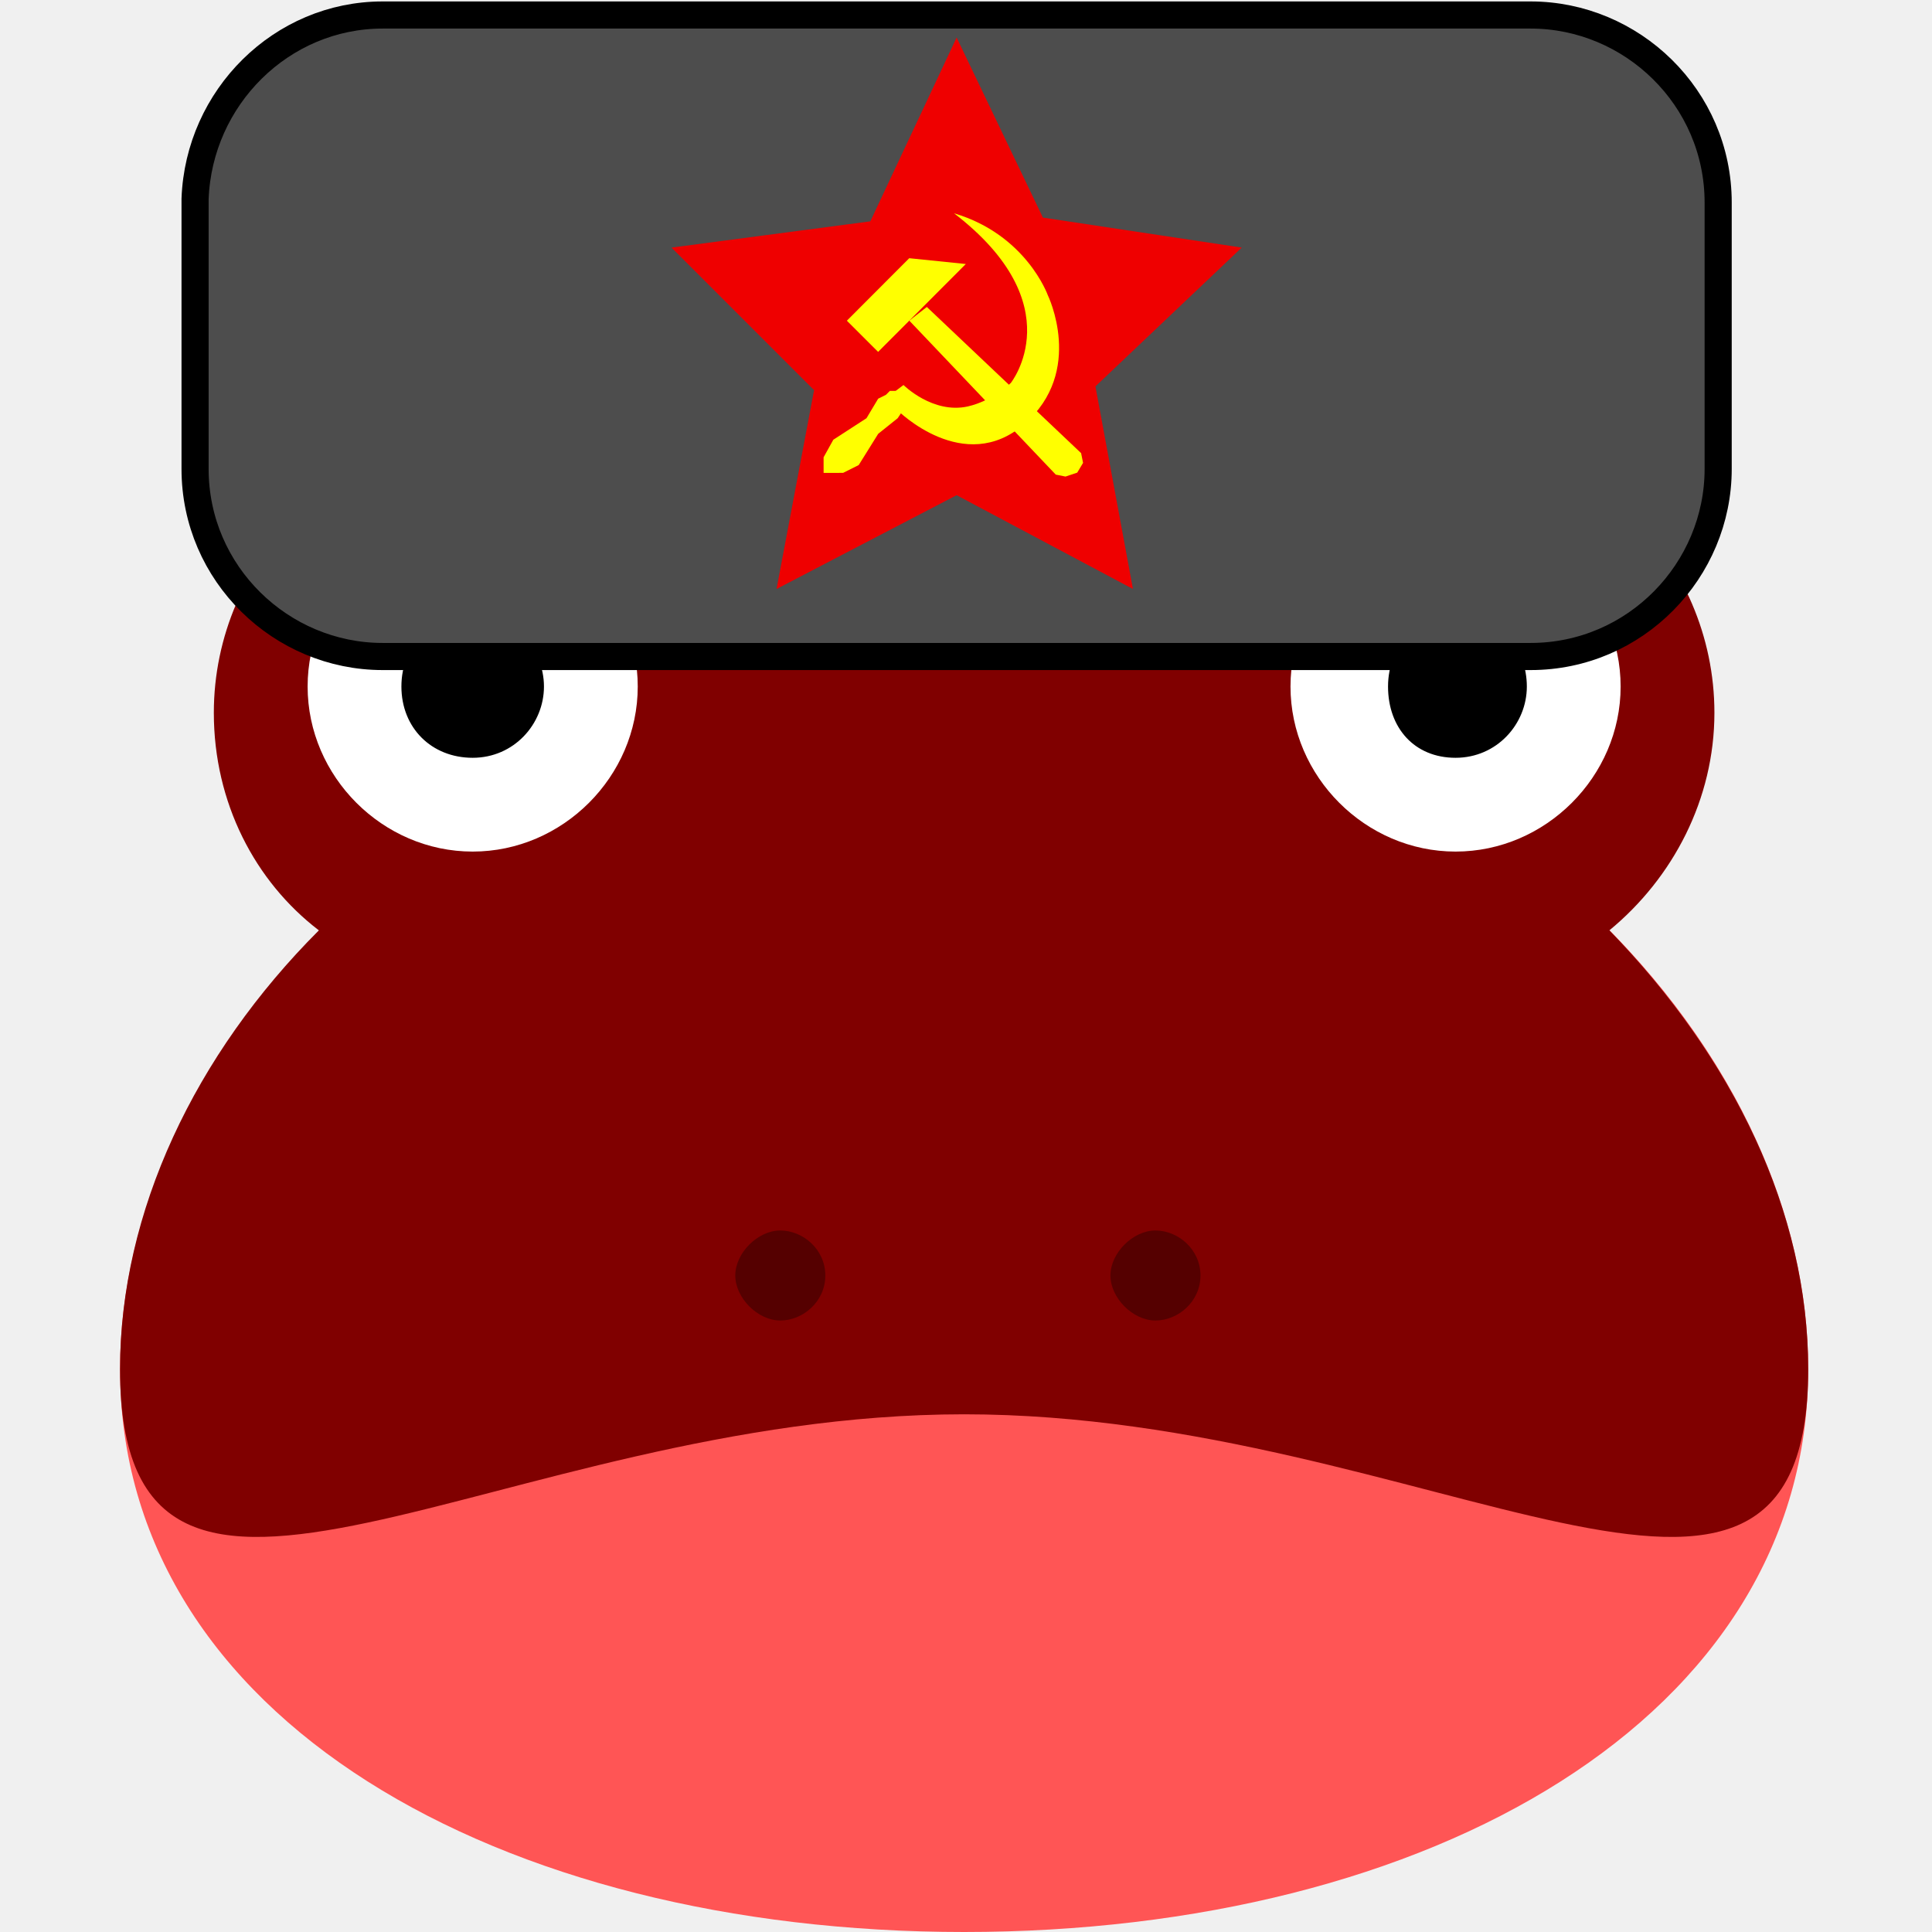
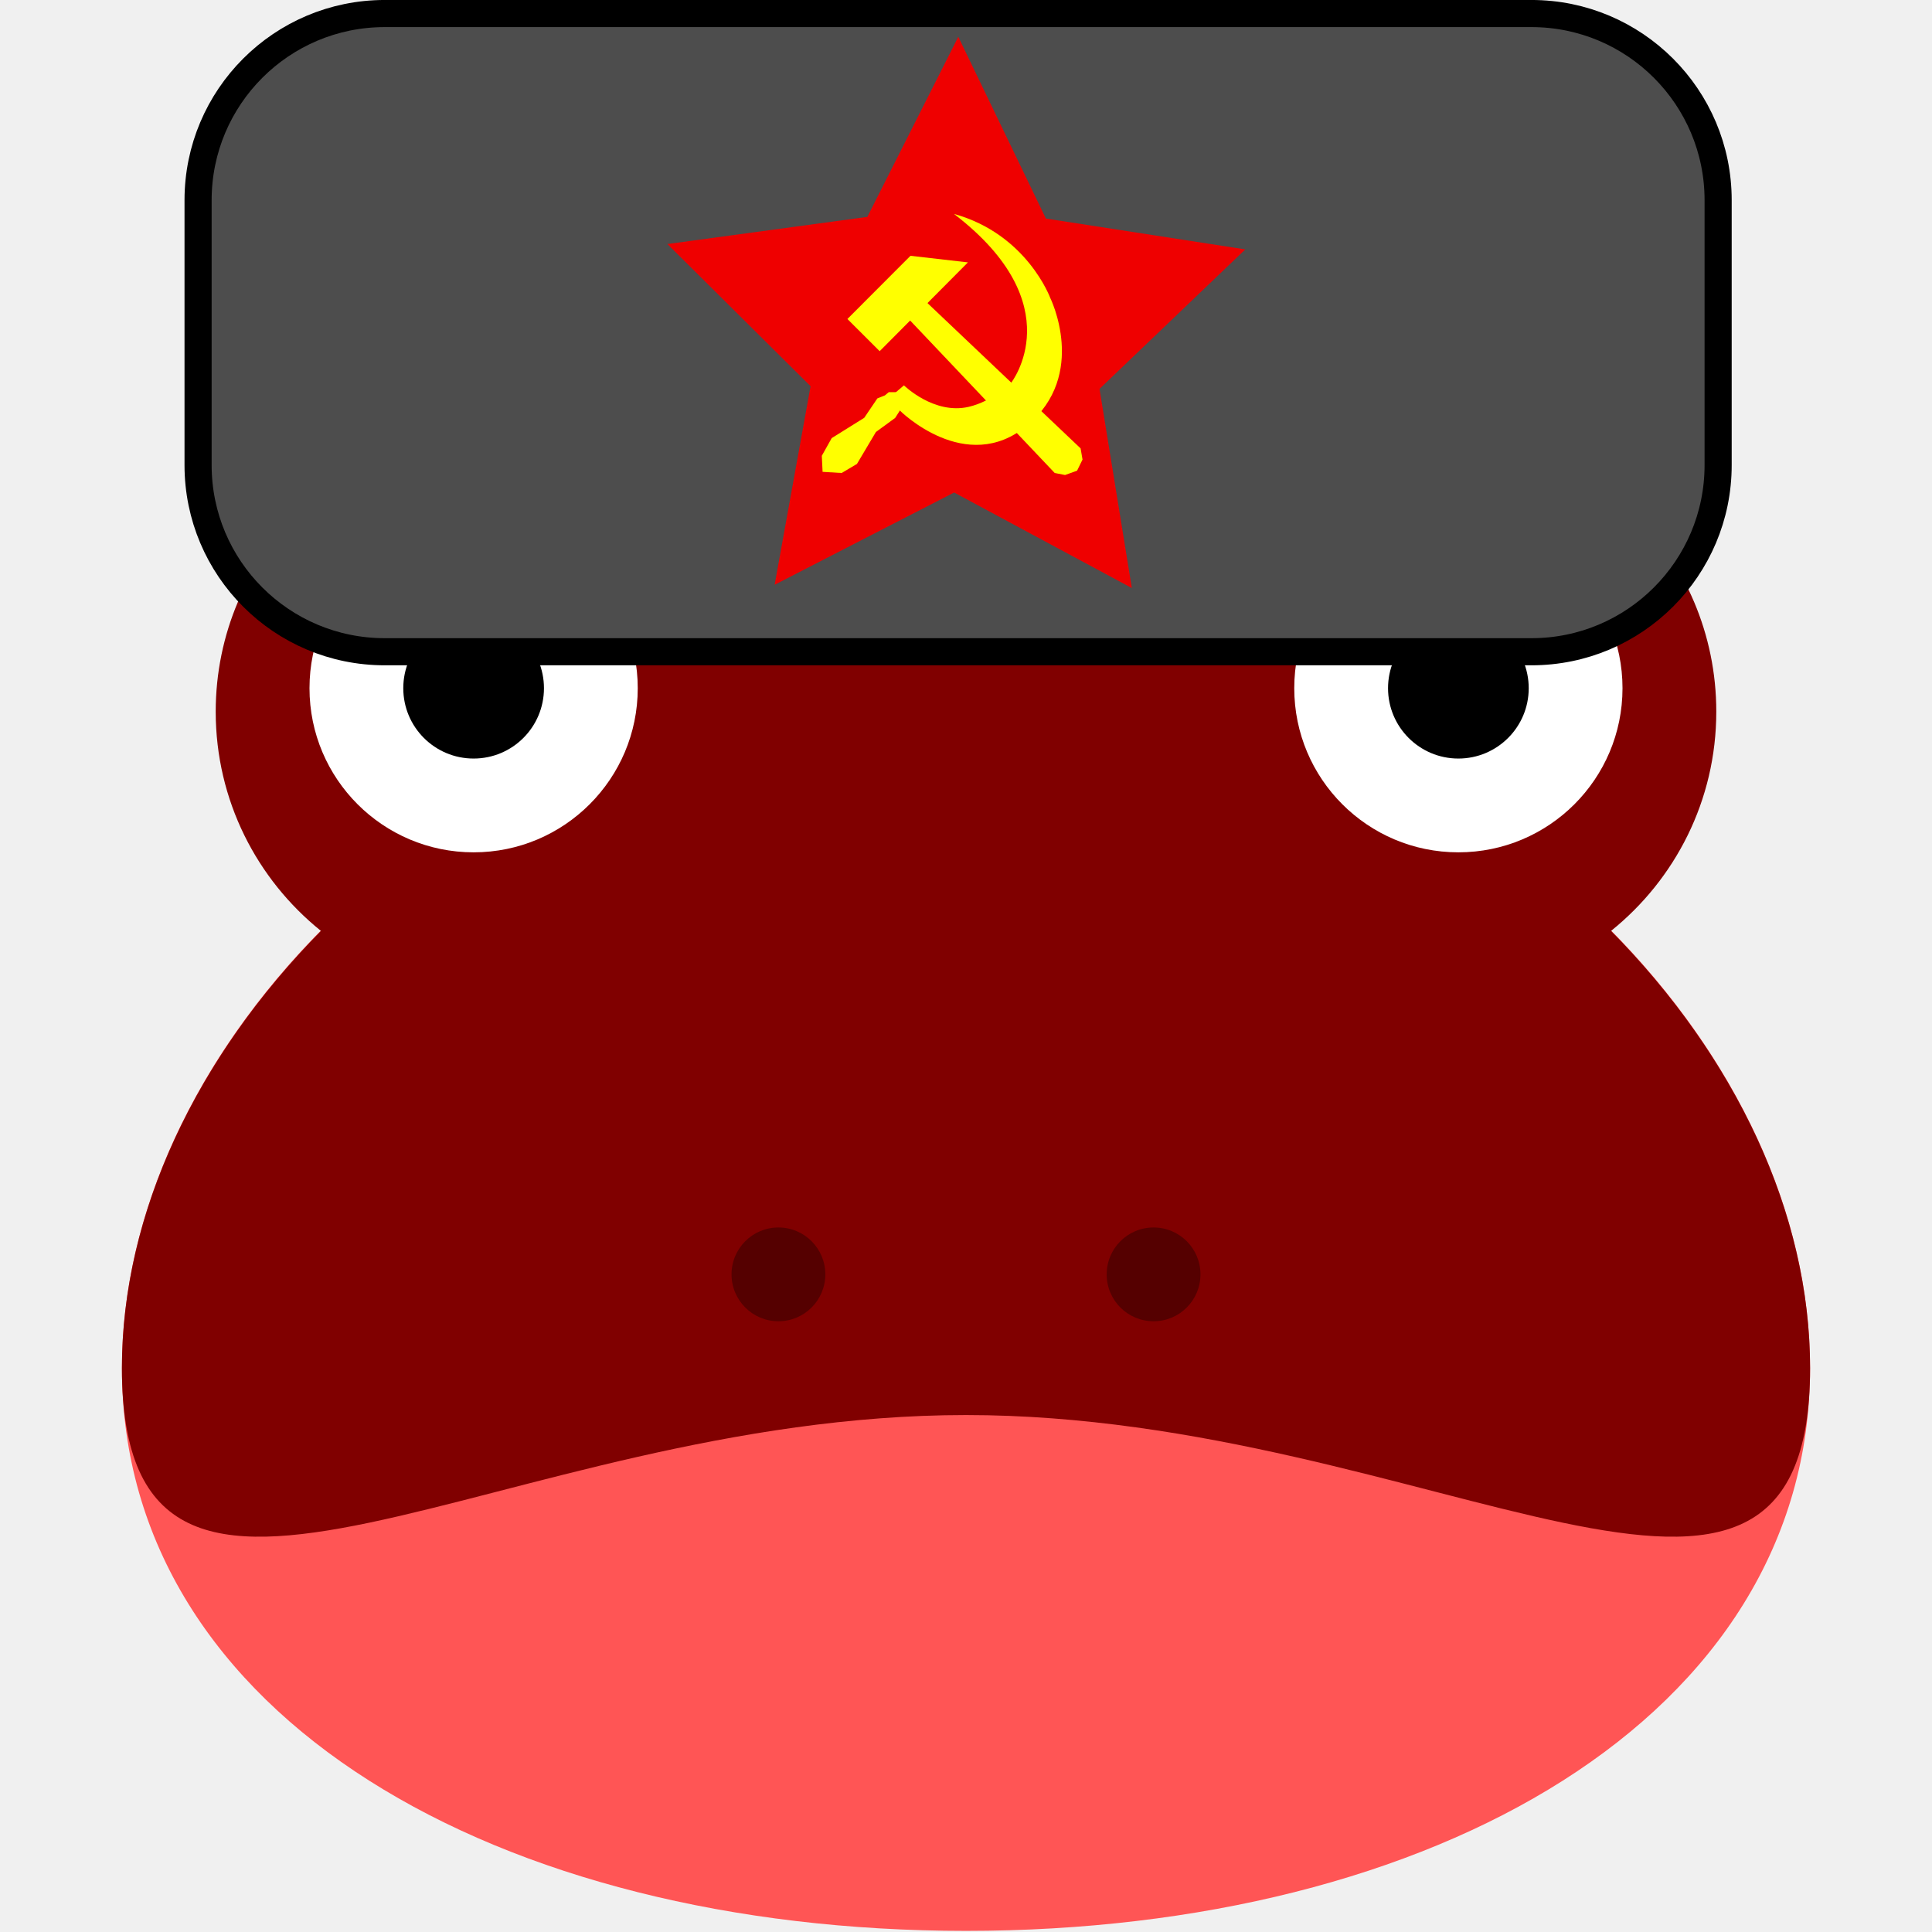
- <svg xmlns="http://www.w3.org/2000/svg" version="1.1" id="svg2" x="0px" y="0px" viewBox="0 0 51.5 51.5" style="enable-background:new 0 0 51.5 51.5;" xml:space="preserve">
-   <style type="text/css">
- 	.st0{fill:#FF5555;}
- 	.st1{fill:#800000;}
- 	.st2{fill:#FFFFFF;}
- 	.st3{fill:#550000;}
- 	.st4{fill:#4D4D4D;stroke:#000000;stroke-width:0.723;}
- 	.st5{fill:#EF0000;}
- 	.st6{fill:#FFFF00;}
- </style>
-   <g>
-     <path id="path22" class="st0" d="   M48.2,36.5c0,9.3-10.1,15-22.5,15s-22.5-5.7-22.5-15s10.1-18.8,22.5-18.8S48.2,27.1,48.2,36.5" />
-     <path id="path26" class="st1" d="   M42.9,24.8c1.7-1.4,2.8-3.5,2.8-5.8c0-4.1-3.4-7.5-7.5-7.5c-3.6,0-6.6,2.5-7.3,5.9c-1.6-0.6-3.4-0.9-5.2-0.9   c-1.8,0-3.6,0.3-5.2,0.9c-0.8-3.3-3.7-5.9-7.3-5.9c-4.1,0-7.5,3.4-7.5,7.5c0,2.4,1.1,4.5,2.8,5.8c-3.3,3.3-5.3,7.5-5.3,11.7   c0,9.3,10.1,1.2,22.5,1.2c12.4,0,22.5,8.1,22.5-1.2C48.2,32.3,46.2,28.2,42.9,24.8" />
-     <path id="path30" class="st2" d="   M17,18.3c0,2.4-2,4.4-4.4,4.4s-4.4-2-4.4-4.4s2-4.4,4.4-4.4S17,15.9,17,18.3" />
-     <path id="path34" d="M14.5,18.3   c0,1-0.8,1.9-1.9,1.9s-1.9-0.8-1.9-1.9s0.8-1.9,1.9-1.9S14.5,17.3,14.5,18.3" />
-     <path id="path38" class="st2" d="   M43.2,18.3c0,2.4-2,4.4-4.4,4.4s-4.4-2-4.4-4.4s2-4.4,4.4-4.4S43.2,15.9,43.2,18.3" />
-     <path id="path42" d="M40.7,18.3   c0,1-0.8,1.9-1.9,1.9S37,19.4,37,18.3s0.8-1.9,1.9-1.9S40.7,17.3,40.7,18.3" />
-     <path id="path46" class="st3" d="   M22,34c0,0.7-0.6,1.2-1.2,1.2s-1.2-0.6-1.2-1.2s0.6-1.2,1.2-1.2S22,33.3,22,34" />
-     <path id="path50" class="st3" d="   M32,34c0,0.7-0.6,1.2-1.2,1.2s-1.2-0.6-1.2-1.2s0.6-1.2,1.2-1.2S32,33.3,32,34" />
-   </g>
-   <g>
-     <path id="rect833" class="st4" d="M10.2,0.4h30.6c2.7,0,5,2.2,5,5   v7.1c0,2.7-2.2,5-5,5H10.2c-2.7,0-5-2.2-5-5V5.3C5.3,2.6,7.5,0.4,10.2,0.4z" />
-     <path id="path838" class="st5" d="   M30.2,15.7l-4.7-2.5l-4.8,2.5l1-5.3l-3.8-3.8l5.3-0.7L25.5,1l2.3,4.8l5.3,0.8l-3.9,3.7L30.2,15.7z" />
-     <g id="g961" transform="matrix(0.5195159,-0.5205447,0.5205447,0.5195159,50.3077,-28.19289)">
-       <g id="g945">
-         <path id="path939" class="st6" d="M-62,10.2V8.6h3.2l1.3,1.6L-62,10.2z" />
-         <path id="path941" class="st6" d="M-60.4,10.2l-0.2,7.7l0.2,0.3     l0.4,0.2l0.4-0.1l0.2-0.3l-0.2-7.7L-60.4,10.2z" />
-       </g>
-       <g id="g953">
-         <path id="path947" class="st6" d="M-56.5,8.6     c0.7,5.4-2.9,5.8-2.9,5.8s-0.9,0-1.7-0.5c-1.1-0.7-1.1-2.2-1.1-2.2l-0.7-0.1l-0.1,0.6c0,0,0,3.4,2.9,3.6s3.9-2.7,3.9-2.7     S-55.2,11-56.5,8.6z" />
-         <path id="path949" class="st6" d="M-62.5,11.7l-0.2-0.2l-0.2,0l-0.3-0.1l-0.8,0.2l-1.4-0.3     l-0.7,0.2l-0.4,0.4l0.5,0.5l0.6,0.2l1.3-0.3l0.9,0.1l0.5-0.1L-62.5,11.7z" />
-       </g>
+ <svg xmlns="http://www.w3.org/2000/svg" viewBox="0 0 51.5 51.5" xml:space="preserve" version="1.1" id="svg2" width="51.5" height="51.5">
+   <defs id="defs6">
+     <clipPath id="clipPath16" clipPathUnits="userSpaceOnUse">
+       <path id="path18" d="M 0,36 H 36 V 0 H 0 Z" />
+     </clipPath>
+   </defs>
+   <path id="path22" style="fill:#ff5555;fill-opacity:1;fill-rule:nonzero;stroke:none;stroke-width:1.25" d="m 48.25,36.47 c 0,9.32 -10.074,15 -22.5,15 -12.426,0 -22.5,-5.68 -22.5,-15 0,-9.32 10.074,-18.75 22.5,-18.75 12.426,0 22.5,9.43 22.5,18.75" />
+   <path id="path26" style="fill:#800000;fill-opacity:1;fill-rule:nonzero;stroke:none;stroke-width:1.25" d="m 42.944,24.815 c 1.71,-1.375 2.806,-3.481 2.806,-5.845 0,-4.141 -3.357,-7.5 -7.5,-7.5 -3.576,0 -6.562,2.506 -7.312,5.856 -1.611,-0.604 -3.355,-0.948 -5.188,-0.948 -1.831,0 -3.576,0.344 -5.186,0.948 -0.751,-3.35 -3.737,-5.856 -7.314,-5.856 -4.141,0 -7.5,3.359 -7.5,7.5 0,2.364 1.097,4.47 2.806,5.845 -3.306,3.35 -5.306,7.511 -5.306,11.655 0,9.32 10.074,1.25 22.5,1.25 12.428,0 22.5,8.07 22.5,-1.25 0,-4.144 -1.999,-8.305 -5.306,-11.655" />
+   <path id="path30" style="fill:#ffffff;fill-opacity:1;fill-rule:nonzero;stroke:none;stroke-width:1.25" d="m 17,18.345 c 0,2.416 -1.959,4.375 -4.375,4.375 -2.416,0 -4.375,-1.959 -4.375,-4.375 0,-2.416 1.959,-4.375 4.375,-4.375 2.416,0 4.375,1.959 4.375,4.375" />
+   <path id="path34" style="fill:#000000;fill-opacity:1;fill-rule:nonzero;stroke:none;stroke-width:1.25" d="m 14.5,18.345 c 0,1.036 -0.839,1.875 -1.875,1.875 -1.036,0 -1.875,-0.839 -1.875,-1.875 0,-1.036 0.839,-1.875 1.875,-1.875 1.036,0 1.875,0.839 1.875,1.875" />
+   <path id="path38" style="fill:#ffffff;fill-opacity:1;fill-rule:nonzero;stroke:none;stroke-width:1.25" d="m 43.25,18.345 c 0,2.416 -1.958,4.375 -4.375,4.375 -2.417,0 -4.375,-1.959 -4.375,-4.375 0,-2.416 1.958,-4.375 4.375,-4.375 2.417,0 4.375,1.959 4.375,4.375" />
+   <path id="path42" style="fill:#000000;fill-opacity:1;fill-rule:nonzero;stroke:none;stroke-width:1.25" d="m 40.75,18.345 c 0,1.036 -0.84,1.875 -1.875,1.875 -1.035,0 -1.875,-0.839 -1.875,-1.875 0,-1.036 0.84,-1.875 1.875,-1.875 1.035,0 1.875,0.839 1.875,1.875" />
+   <path id="path46" style="fill:#550000;fill-opacity:1;fill-rule:nonzero;stroke:none;stroke-width:1.25" d="m 22,33.97 c 0,0.691 -0.56,1.25 -1.25,1.25 -0.69,0 -1.25,-0.559 -1.25,-1.25 0,-0.691 0.56,-1.25 1.25,-1.25 0.69,0 1.25,0.559 1.25,1.25" />
+   <path id="path50" style="fill:#550000;fill-opacity:1;fill-rule:nonzero;stroke:none;stroke-width:1.25" d="m 32,33.97 c 0,0.691 -0.559,1.25 -1.25,1.25 -0.691,0 -1.25,-0.559 -1.25,-1.25 0,-0.691 0.559,-1.25 1.25,-1.25 0.691,0 1.25,0.559 1.25,1.25" />
+   <rect style="fill:#4d4d4d;fill-opacity:1;fill-rule:nonzero;stroke:#000000;stroke-width:0.723;stroke-miterlimit:4;stroke-dasharray:none;stroke-opacity:1" id="rect833" width="40.519" height="17.012" x="5.28" y="0.361" rx="4.975" ry="4.975" />
+   <path style="fill:#ef0000;fill-opacity:1;fill-rule:nonzero;stroke:none;stroke-width:0.299;stroke-miterlimit:4;stroke-dasharray:none;stroke-opacity:1" id="path838" d="m 24.979,29.004 -2.556,-1.245 -2.475,1.4 0.394,-2.816 -2.096,-1.921 2.8,-0.495 1.179,-2.587 1.336,2.51 2.825,0.322 -1.974,2.046 z" transform="matrix(1.890191,0.07561681,-0.07561681,1.890191,-14.85151,-41.03681)" />
+   <g id="g961" transform="matrix(0.5195159,-0.5205447,0.5205447,0.5195159,53.5577,-28.19289)" style="fill:#ffff00">
+     <g id="g945" style="fill:#ffff00">
+       <path style="fill:#ffff00;fill-opacity:1;stroke:none;stroke-width:1px;stroke-linecap:butt;stroke-linejoin:miter;stroke-opacity:1" d="M -65.064,7.094 V 5.442 h 3.236 l 1.302,1.643 z" id="path939" />
+       <path style="fill:#ffff00;fill-opacity:1;stroke:none;stroke-width:1px;stroke-linecap:butt;stroke-linejoin:miter;stroke-opacity:1" d="m -63.496,7.039 -0.211,7.664 0.213,0.318 0.419,0.197 0.425,-0.145 0.237,-0.335 -0.194,-7.698 z" id="path941" />
+     </g>
+     <g id="g953" style="fill:#ffff00">
+       <path style="fill:#ffff00;fill-opacity:1;stroke:none;stroke-width:1px;stroke-linecap:butt;stroke-linejoin:miter;stroke-opacity:1" d="m -59.64,5.488 c 0.707,5.37 -2.873,5.789 -2.873,5.789 0,0 -0.939,0.002 -1.701,-0.475 -1.094,-0.685 -1.105,-2.21 -1.105,-2.21 l -0.685,-0.055 -0.066,0.597 c 0,0 0,3.381 2.873,3.646 2.873,0.265 3.867,-2.674 3.867,-2.674 0,0 1.039,-2.232 -0.309,-4.618 z" id="path947" />
+       <path style="fill:#ffff00;fill-opacity:1;stroke:none;stroke-width:1px;stroke-linecap:butt;stroke-linejoin:miter;stroke-opacity:1" d="m -65.639,8.62 -0.243,-0.243 -0.182,-0.017 -0.271,-0.116 -0.834,0.16 -1.353,-0.315 -0.707,0.199 -0.392,0.431 0.459,0.519 0.624,0.16 1.304,-0.331 0.856,0.133 0.503,-0.11 z" id="path949" />
    </g>
  </g>
</svg>
